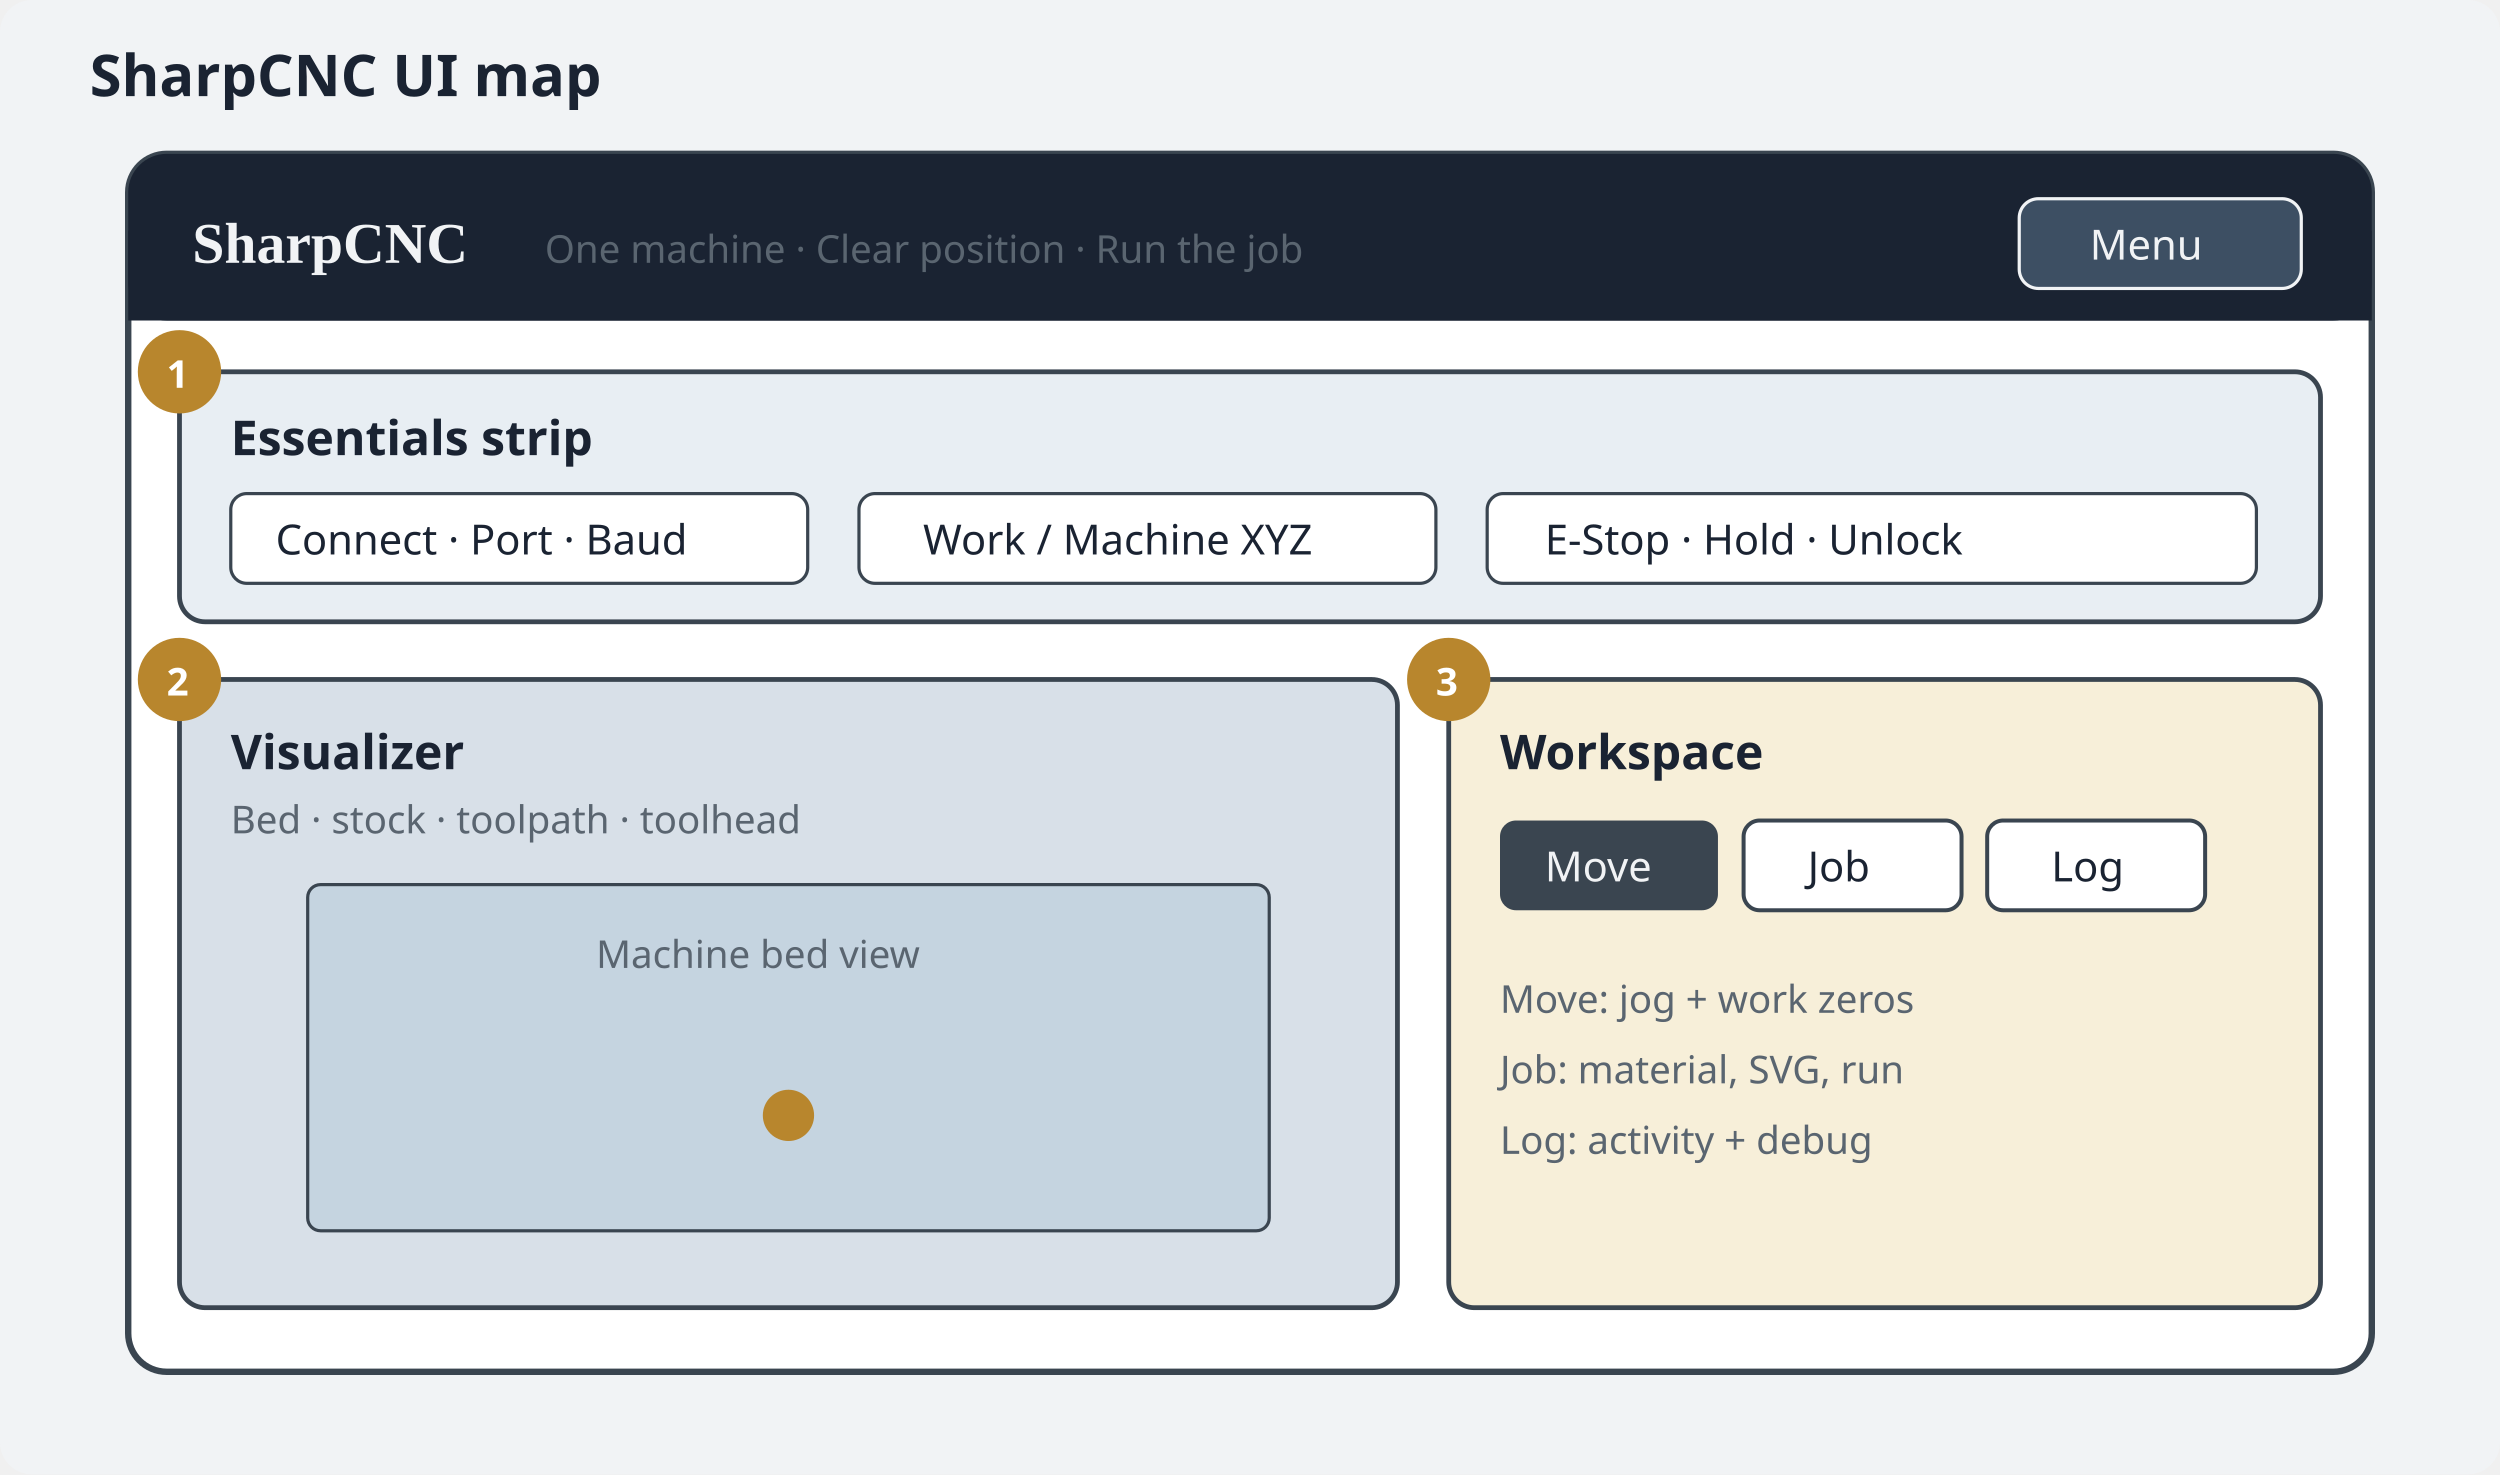
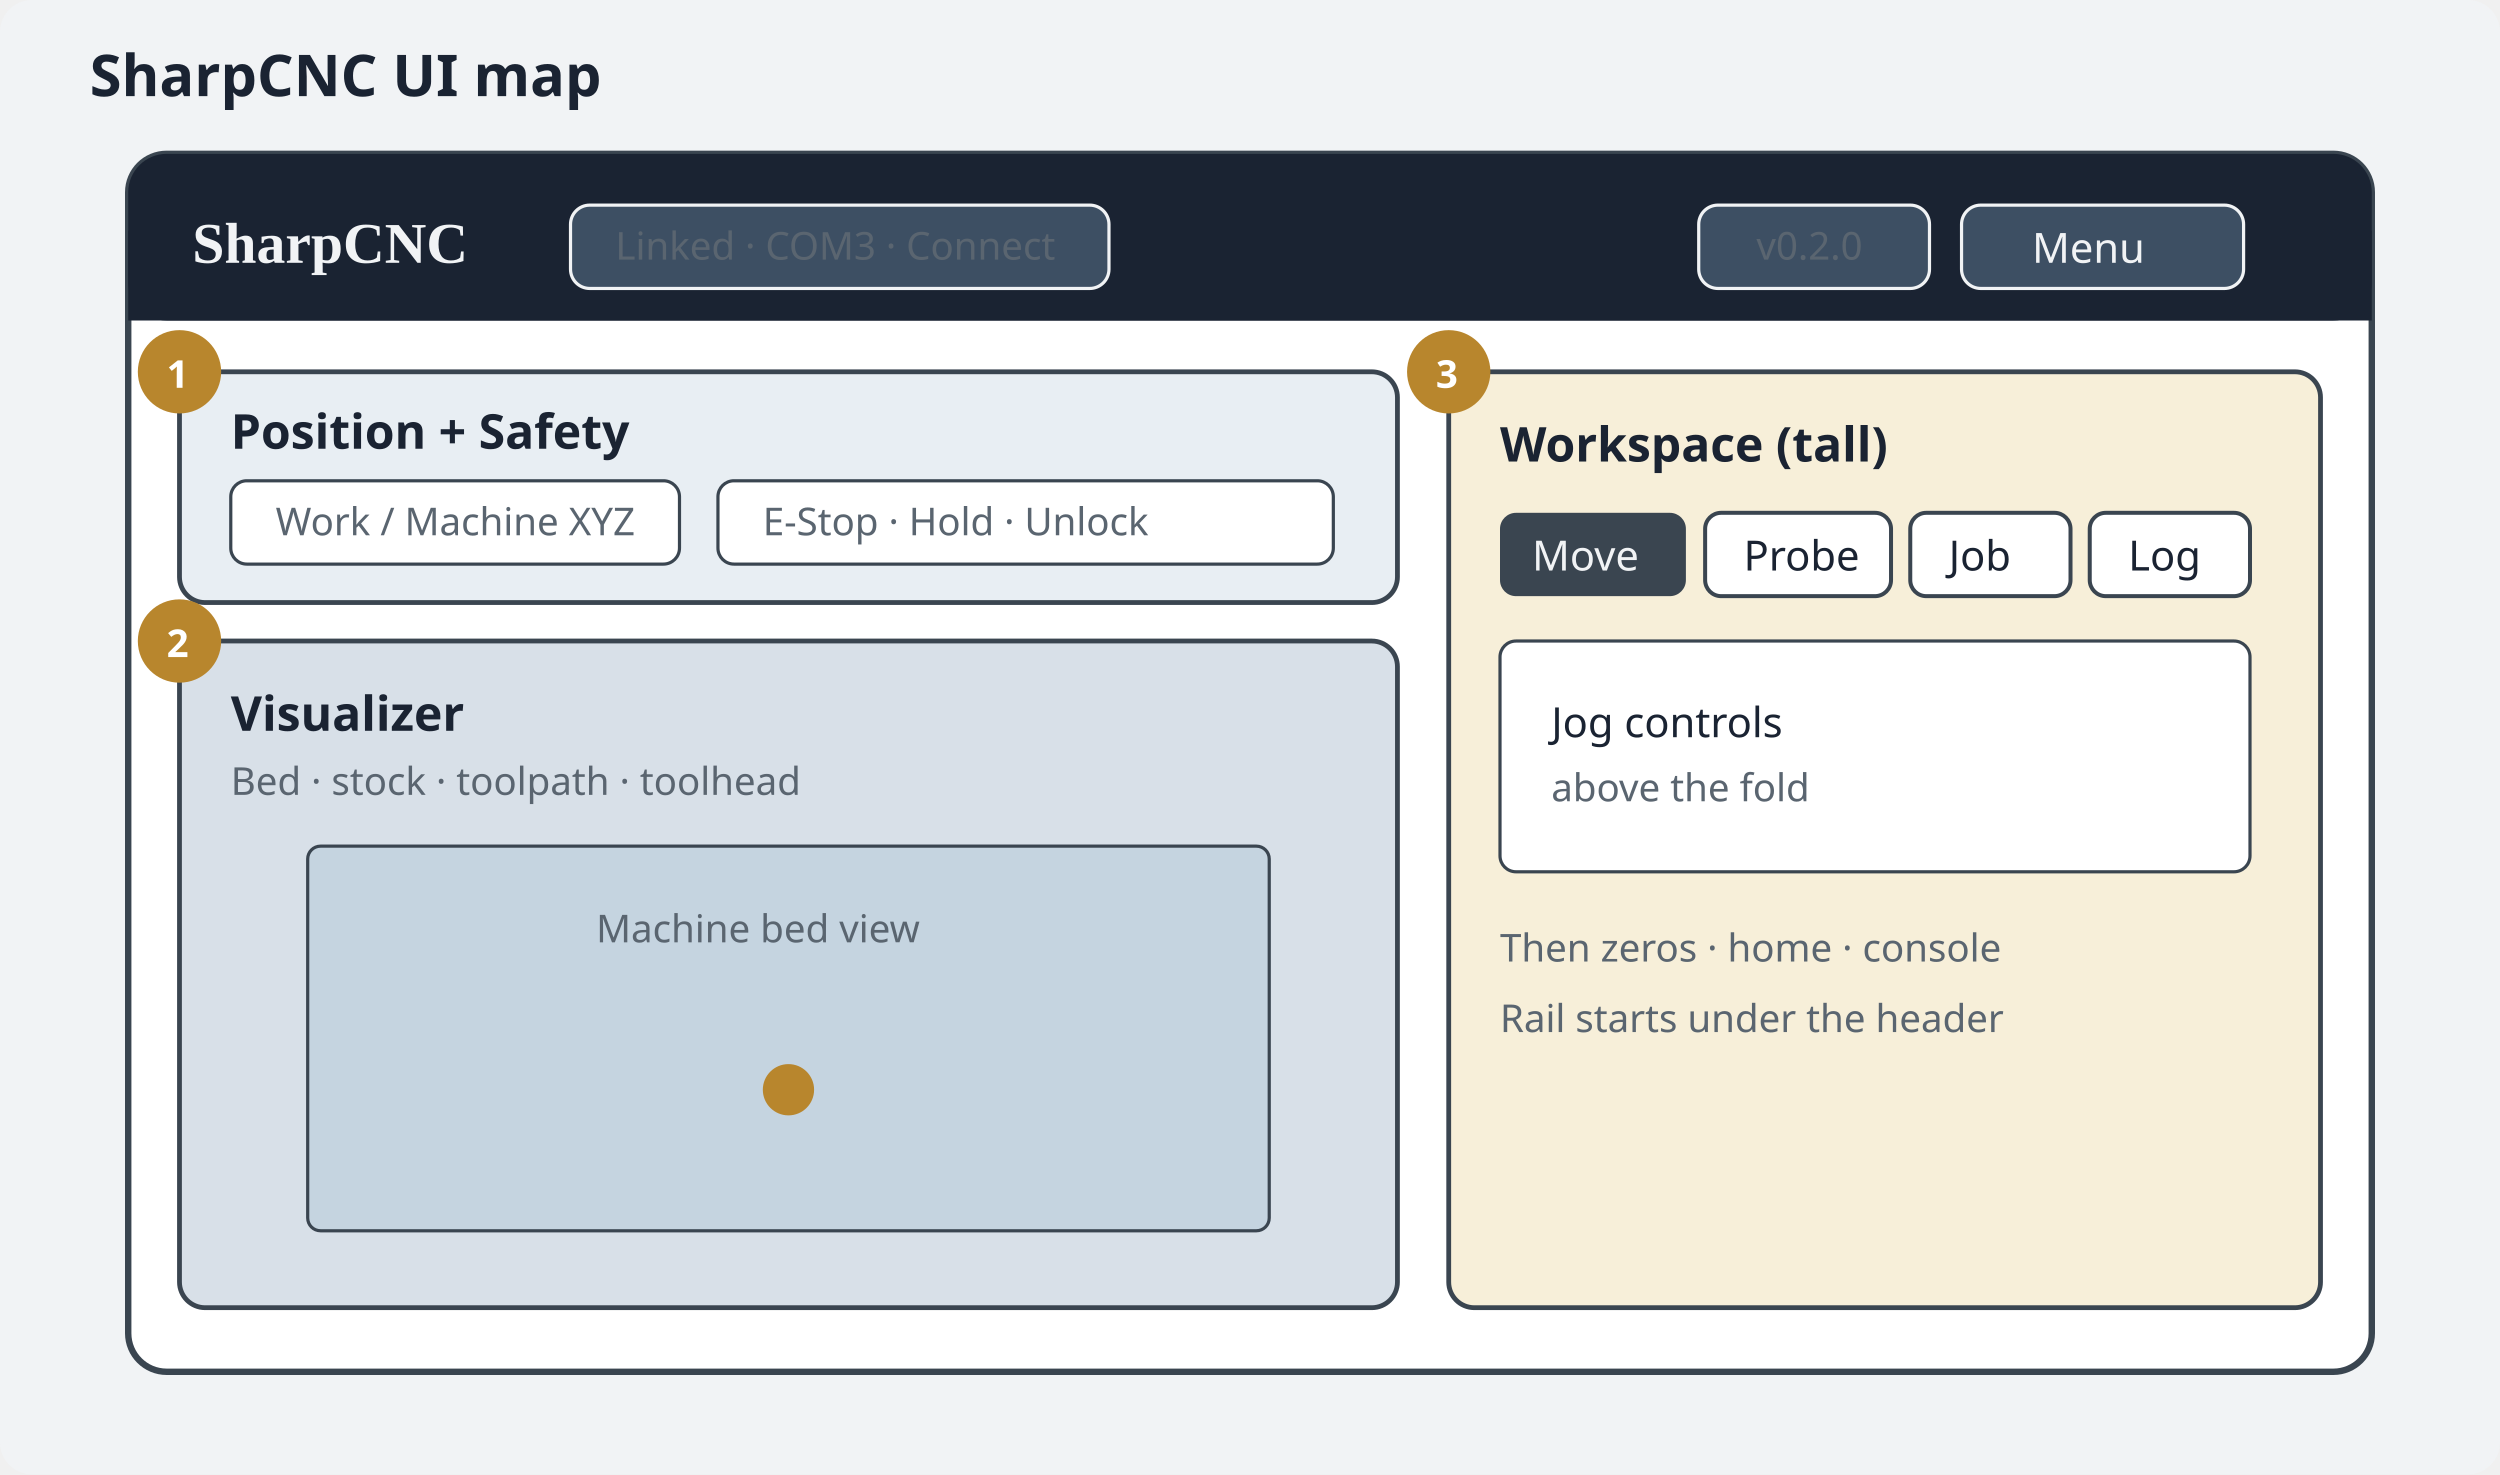
<svg xmlns="http://www.w3.org/2000/svg" viewBox="0 0 780 460" role="img" aria-labelledby="t d">
  <defs>
    <style>
      .bg { fill: #f1f3f5; }
      .panel { fill: #ffffff; stroke: #3a4550; stroke-width: 2; }
      .header { fill: #1a2332; }
      .ess { fill: #e8eef3; stroke: #3a4550; stroke-width: 1.5; }
      .viz { fill: #d8e0e8; stroke: #3a4550; stroke-width: 1.5; }
      .rail { fill: #f7efd9; stroke: #3a4550; stroke-width: 1.5; }
      .tab { fill: #ffffff; stroke: #3a4550; stroke-width: 1.25; }
      .tab-on { fill: #3a4550; }
      .lab { font-family: system-ui, "Segoe UI", sans-serif; fill: #1a2332; }
      .lab-w { fill: #f1f3f5; font-family: system-ui, "Segoe UI", sans-serif; }
      .small { font-size: 13px; }
      .tiny { font-size: 12px; fill: #5a6570; }
      .title { font-size: 15px; font-weight: 700; }
      .brand { font-size: 18px; font-weight: 700; fill: #f1f3f5; }
      .callout { fill: #b8862d; }
      .callout-t { fill: #ffffff; font-size: 12px; font-weight: 700; font-family: system-ui, "Segoe UI", sans-serif; }
+       .chip { fill: #3d4f63; stroke: #f1f3f5; stroke-width: 1; }
    </style>
  </defs>
  <rect class="bg" width="780" height="460" rx="10" />
  <text class="lab title" x="28" y="30" style="font-size:18px">SharpCNC UI map</text>
  <rect class="panel" x="40" y="48" width="700" height="380" rx="12" />
  <rect class="header" x="40" y="48" width="700" height="52" rx="12" />
  <rect class="header" x="40" y="72" width="700" height="28" />
  <text class="brand" x="60" y="82">SharpCNC</text>
-   <text class="lab-w tiny" x="170" y="82">One machine · Clear position · Run the job</text>
-   <rect x="630" y="62" width="88" height="28" rx="6" fill="#3d4f63" stroke="#f1f3f5" stroke-width="1" />
-   <text class="lab-w small" x="652" y="81">Menu</text>
-   <rect class="ess" x="56" y="116" width="668" height="78" rx="8" />
-   <text class="lab title" x="72" y="142">Essentials strip</text>
-   <rect x="72" y="154" width="180" height="28" rx="5" fill="#fff" stroke="#3a4550" />
-   <text class="lab small" x="86" y="173">Connect · Port · Baud</text>
-   <rect x="268" y="154" width="180" height="28" rx="5" fill="#fff" stroke="#3a4550" />
-   <text class="lab small" x="288" y="173">Work / Machine XYZ</text>
-   <rect x="464" y="154" width="240" height="28" rx="5" fill="#fff" stroke="#3a4550" />
-   <text class="lab small" x="482" y="173">E-Stop · Hold · Unlock</text>
-   <rect class="viz" x="56" y="212" width="380" height="196" rx="8" />
-   <text class="lab title" x="72" y="240">Visualizer</text>
-   <text class="lab tiny" x="72" y="260">Bed · stock · toolpath · toolhead</text>
-   <rect x="96" y="276" width="300" height="108" rx="4" fill="#c5d4e0" stroke="#3a4550" stroke-width="1" />
-   <text class="lab tiny" x="186" y="302">Machine bed view</text>
-   <circle cx="246" cy="348" r="8" fill="#b8862d" />
-   <rect class="rail" x="452" y="212" width="272" height="196" rx="8" />
-   <text class="lab title" x="468" y="240">Workspace</text>
-   <rect class="tab-on" x="468" y="256" width="68" height="28" rx="5" />
-   <text class="lab-w small" x="482" y="275">Move</text>
-   <rect class="tab" x="544" y="256" width="68" height="28" rx="5" />
-   <text class="lab small" x="564" y="275">Job</text>
-   <rect class="tab" x="620" y="256" width="68" height="28" rx="5" />
-   <text class="lab small" x="640" y="275">Log</text>
-   <text class="lab tiny" x="468" y="316">Move: jog + work zeros</text>
-   <text class="lab tiny" x="468" y="338">Job: material, SVG, run</text>
-   <text class="lab tiny" x="468" y="360">Log: activity + debug</text>
+   <rect class="chip" x="178" y="64" width="168" height="26" rx="6" />
+   <text class="lab-w tiny" x="192" y="81">Linked · COM3 · Connect</text>
+   <rect x="530" y="64" width="72" height="26" rx="6" fill="#3d4f63" stroke="#f1f3f5" stroke-width="1" />
+   <text class="lab-w tiny" x="548" y="81">v0.2.0</text>
+   <rect x="612" y="64" width="88" height="26" rx="6" fill="#3d4f63" stroke="#f1f3f5" stroke-width="1" />
+   <text class="lab-w small" x="634" y="82">Menu</text>
+   <rect class="ess" x="56" y="116" width="380" height="72" rx="8" />
+   <text class="lab title" x="72" y="140">Position + Safety</text>
+   <rect x="72" y="150" width="140" height="26" rx="5" fill="#fff" stroke="#3a4550" />
+   <text class="lab tiny" x="86" y="167">Work / Machine XYZ</text>
+   <rect x="224" y="150" width="192" height="26" rx="5" fill="#fff" stroke="#3a4550" />
+   <text class="lab tiny" x="238" y="167">E-Stop · Hold · Unlock</text>
+   <rect class="viz" x="56" y="200" width="380" height="208" rx="8" />
+   <text class="lab title" x="72" y="228">Visualizer</text>
+   <text class="lab tiny" x="72" y="248">Bed · stock · toolpath · toolhead</text>
+   <rect x="96" y="264" width="300" height="120" rx="4" fill="#c5d4e0" stroke="#3a4550" stroke-width="1" />
+   <text class="lab tiny" x="186" y="294">Machine bed view</text>
+   <circle cx="246" cy="340" r="8" fill="#b8862d" />
+   <rect class="rail" x="452" y="116" width="272" height="292" rx="8" />
+   <text class="lab title" x="468" y="144">Workspace (tall)</text>
+   <rect class="tab-on" x="468" y="160" width="58" height="26" rx="5" />
+   <text class="lab-w small" x="478" y="178">Move</text>
+   <rect class="tab" x="532" y="160" width="58" height="26" rx="5" />
+   <text class="lab small" x="544" y="178">Probe</text>
+   <rect class="tab" x="596" y="160" width="50" height="26" rx="5" />
+   <text class="lab small" x="608" y="178">Job</text>
+   <rect class="tab" x="652" y="160" width="50" height="26" rx="5" />
+   <text class="lab small" x="664" y="178">Log</text>
+   <rect x="468" y="200" width="234" height="72" rx="5" fill="#fff" stroke="#3a4550" />
+   <text class="lab small" x="484" y="230">Jog controls</text>
+   <text class="lab tiny" x="484" y="250">above the fold</text>
+   <text class="lab tiny" x="468" y="300">Then zeros · home · console</text>
+   <text class="lab tiny" x="468" y="322">Rail starts under the header</text>
  <circle class="callout" cx="56" cy="116" r="13" />
  <text class="callout-t" x="52" y="121">1</text>
-   <circle class="callout" cx="56" cy="212" r="13" />
-   <text class="callout-t" x="52" y="217">2</text>
-   <circle class="callout" cx="452" cy="212" r="13" />
-   <text class="callout-t" x="448" y="217">3</text>
+   <circle class="callout" cx="56" cy="200" r="13" />
+   <text class="callout-t" x="52" y="205">2</text>
+   <circle class="callout" cx="452" cy="116" r="13" />
+   <text class="callout-t" x="448" y="121">3</text>
</svg>
